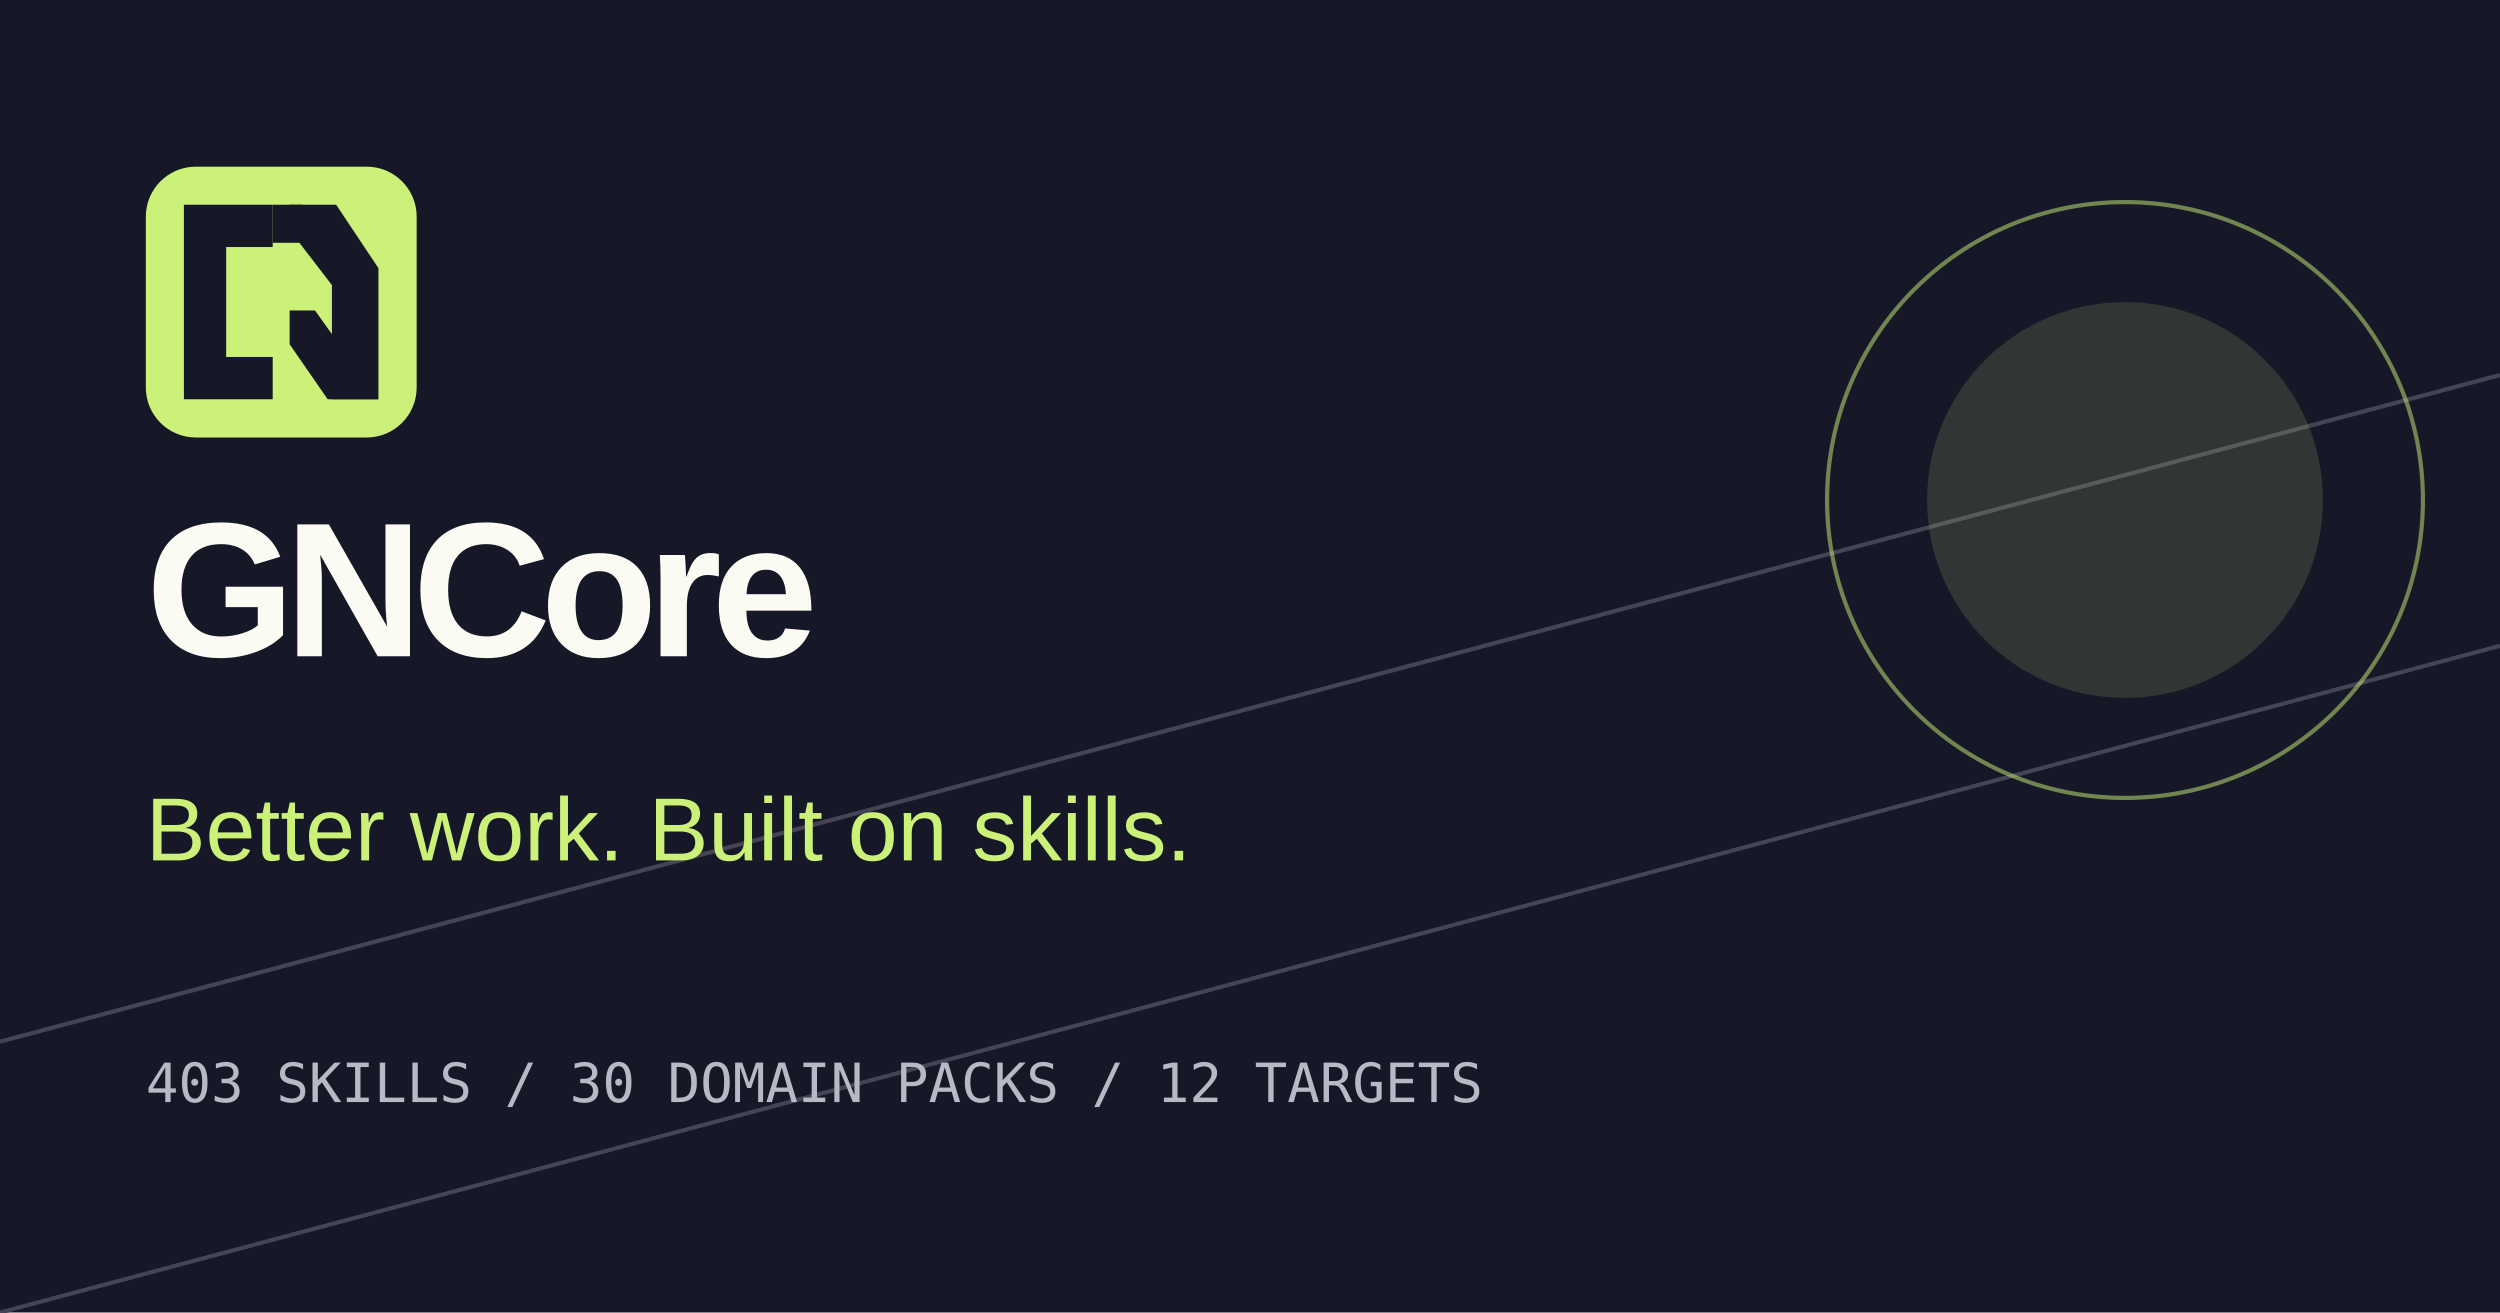
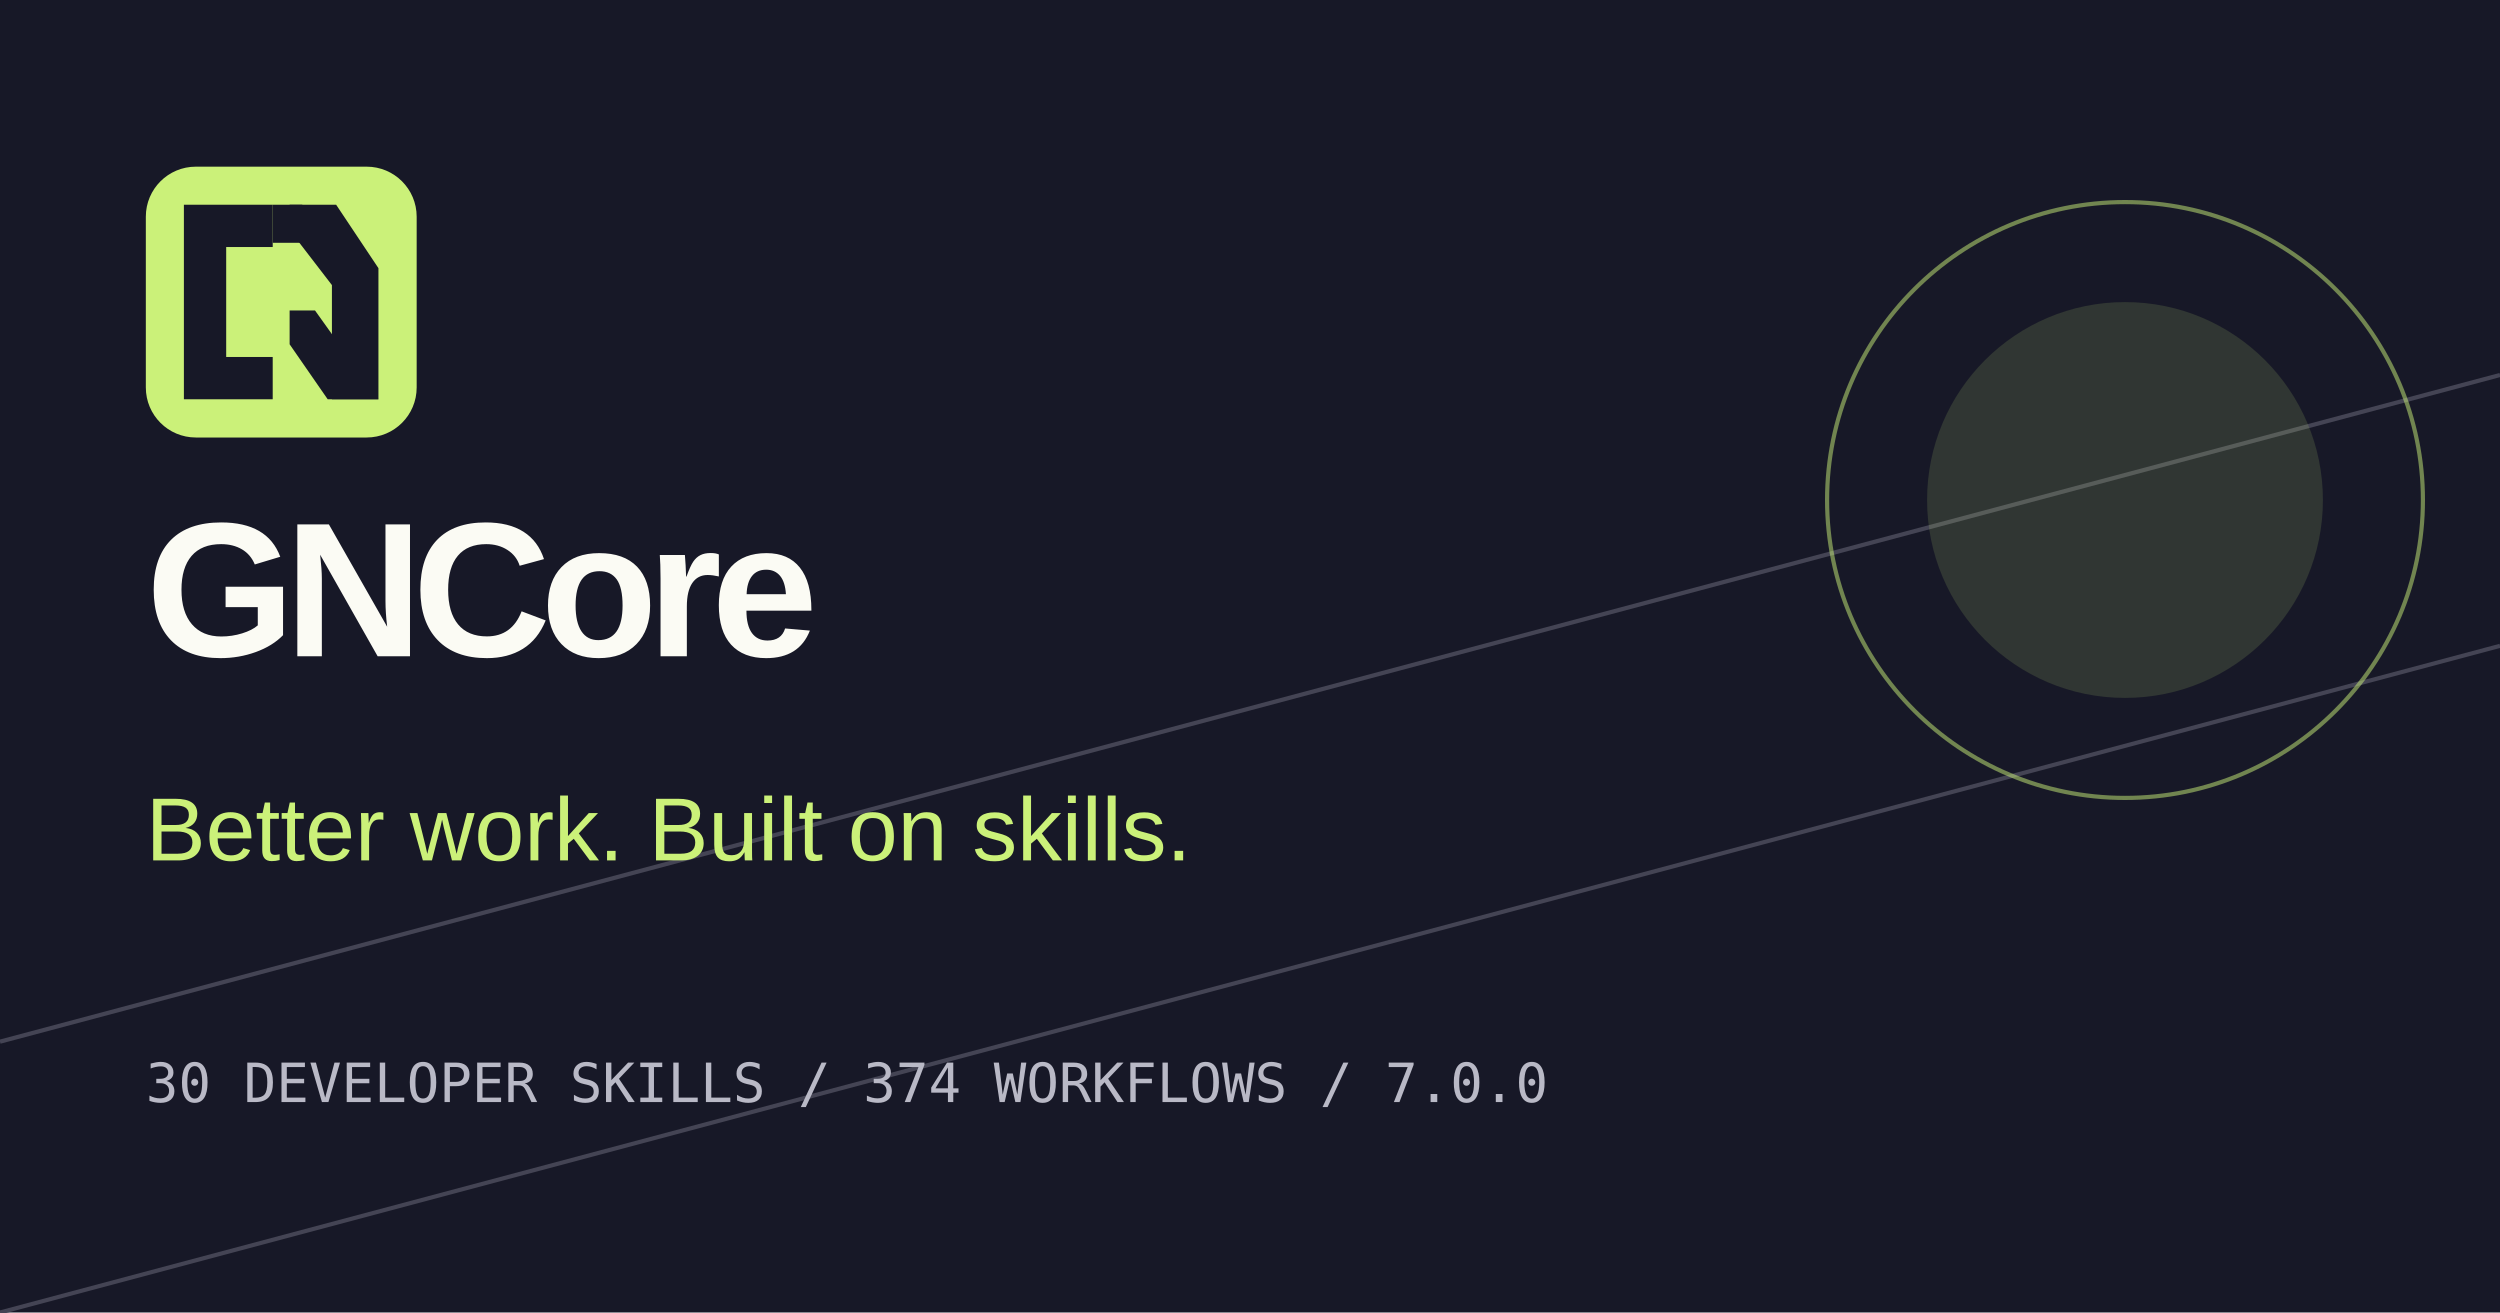
<svg xmlns="http://www.w3.org/2000/svg" width="1200" height="630" viewBox="0 0 1200 630">
  <rect width="1200" height="630" fill="#171827" />
  <path d="M0 500L1200 180" stroke="#444454" stroke-width="2" />
  <path d="M0 630L1200 310" stroke="#444454" stroke-width="2" />
  <rect x="70" y="80" width="130" height="130" rx="24" fill="#cbf179" />
  <g fill="#171827" transform="translate(70 80) scale(2.03)">
    <path d="M9 19V9H30V19H19V45H30V55H9V19Z" />
    <path d="M34 9H45L55 24V55H44V28L34 15V9Z" />
    <path d="M34 34H40L55 55H43L34 42V34Z" />
    <path d="M30 9H37V18H30V9Z" />
  </g>
  <text x="70" y="315" fill="#fbfbf4" font-family="Arial,sans-serif" font-size="92" font-weight="bold" letter-spacing="-5">GNCore</text>
  <text x="70" y="413" fill="#cbf179" font-family="Arial,sans-serif" font-size="43">Better work. Built on skills.</text>
-   <text x="70" y="529" fill="#b9b9c6" font-family="monospace" font-size="26">403 SKILLS  /  30 DOMAIN PACKS  /  12 TARGETS</text>
+   <text x="70" y="529" fill="#b9b9c6" font-family="monospace" font-size="26">30 DEVELOPER SKILLS  /  374 WORKFLOWS  /  7.0.0</text>
  <circle cx="1020" cy="240" r="143" fill="none" stroke="#cbf179" stroke-width="2" opacity=".5" />
  <circle cx="1020" cy="240" r="95" fill="#cbf179" opacity=".14" />
</svg>
